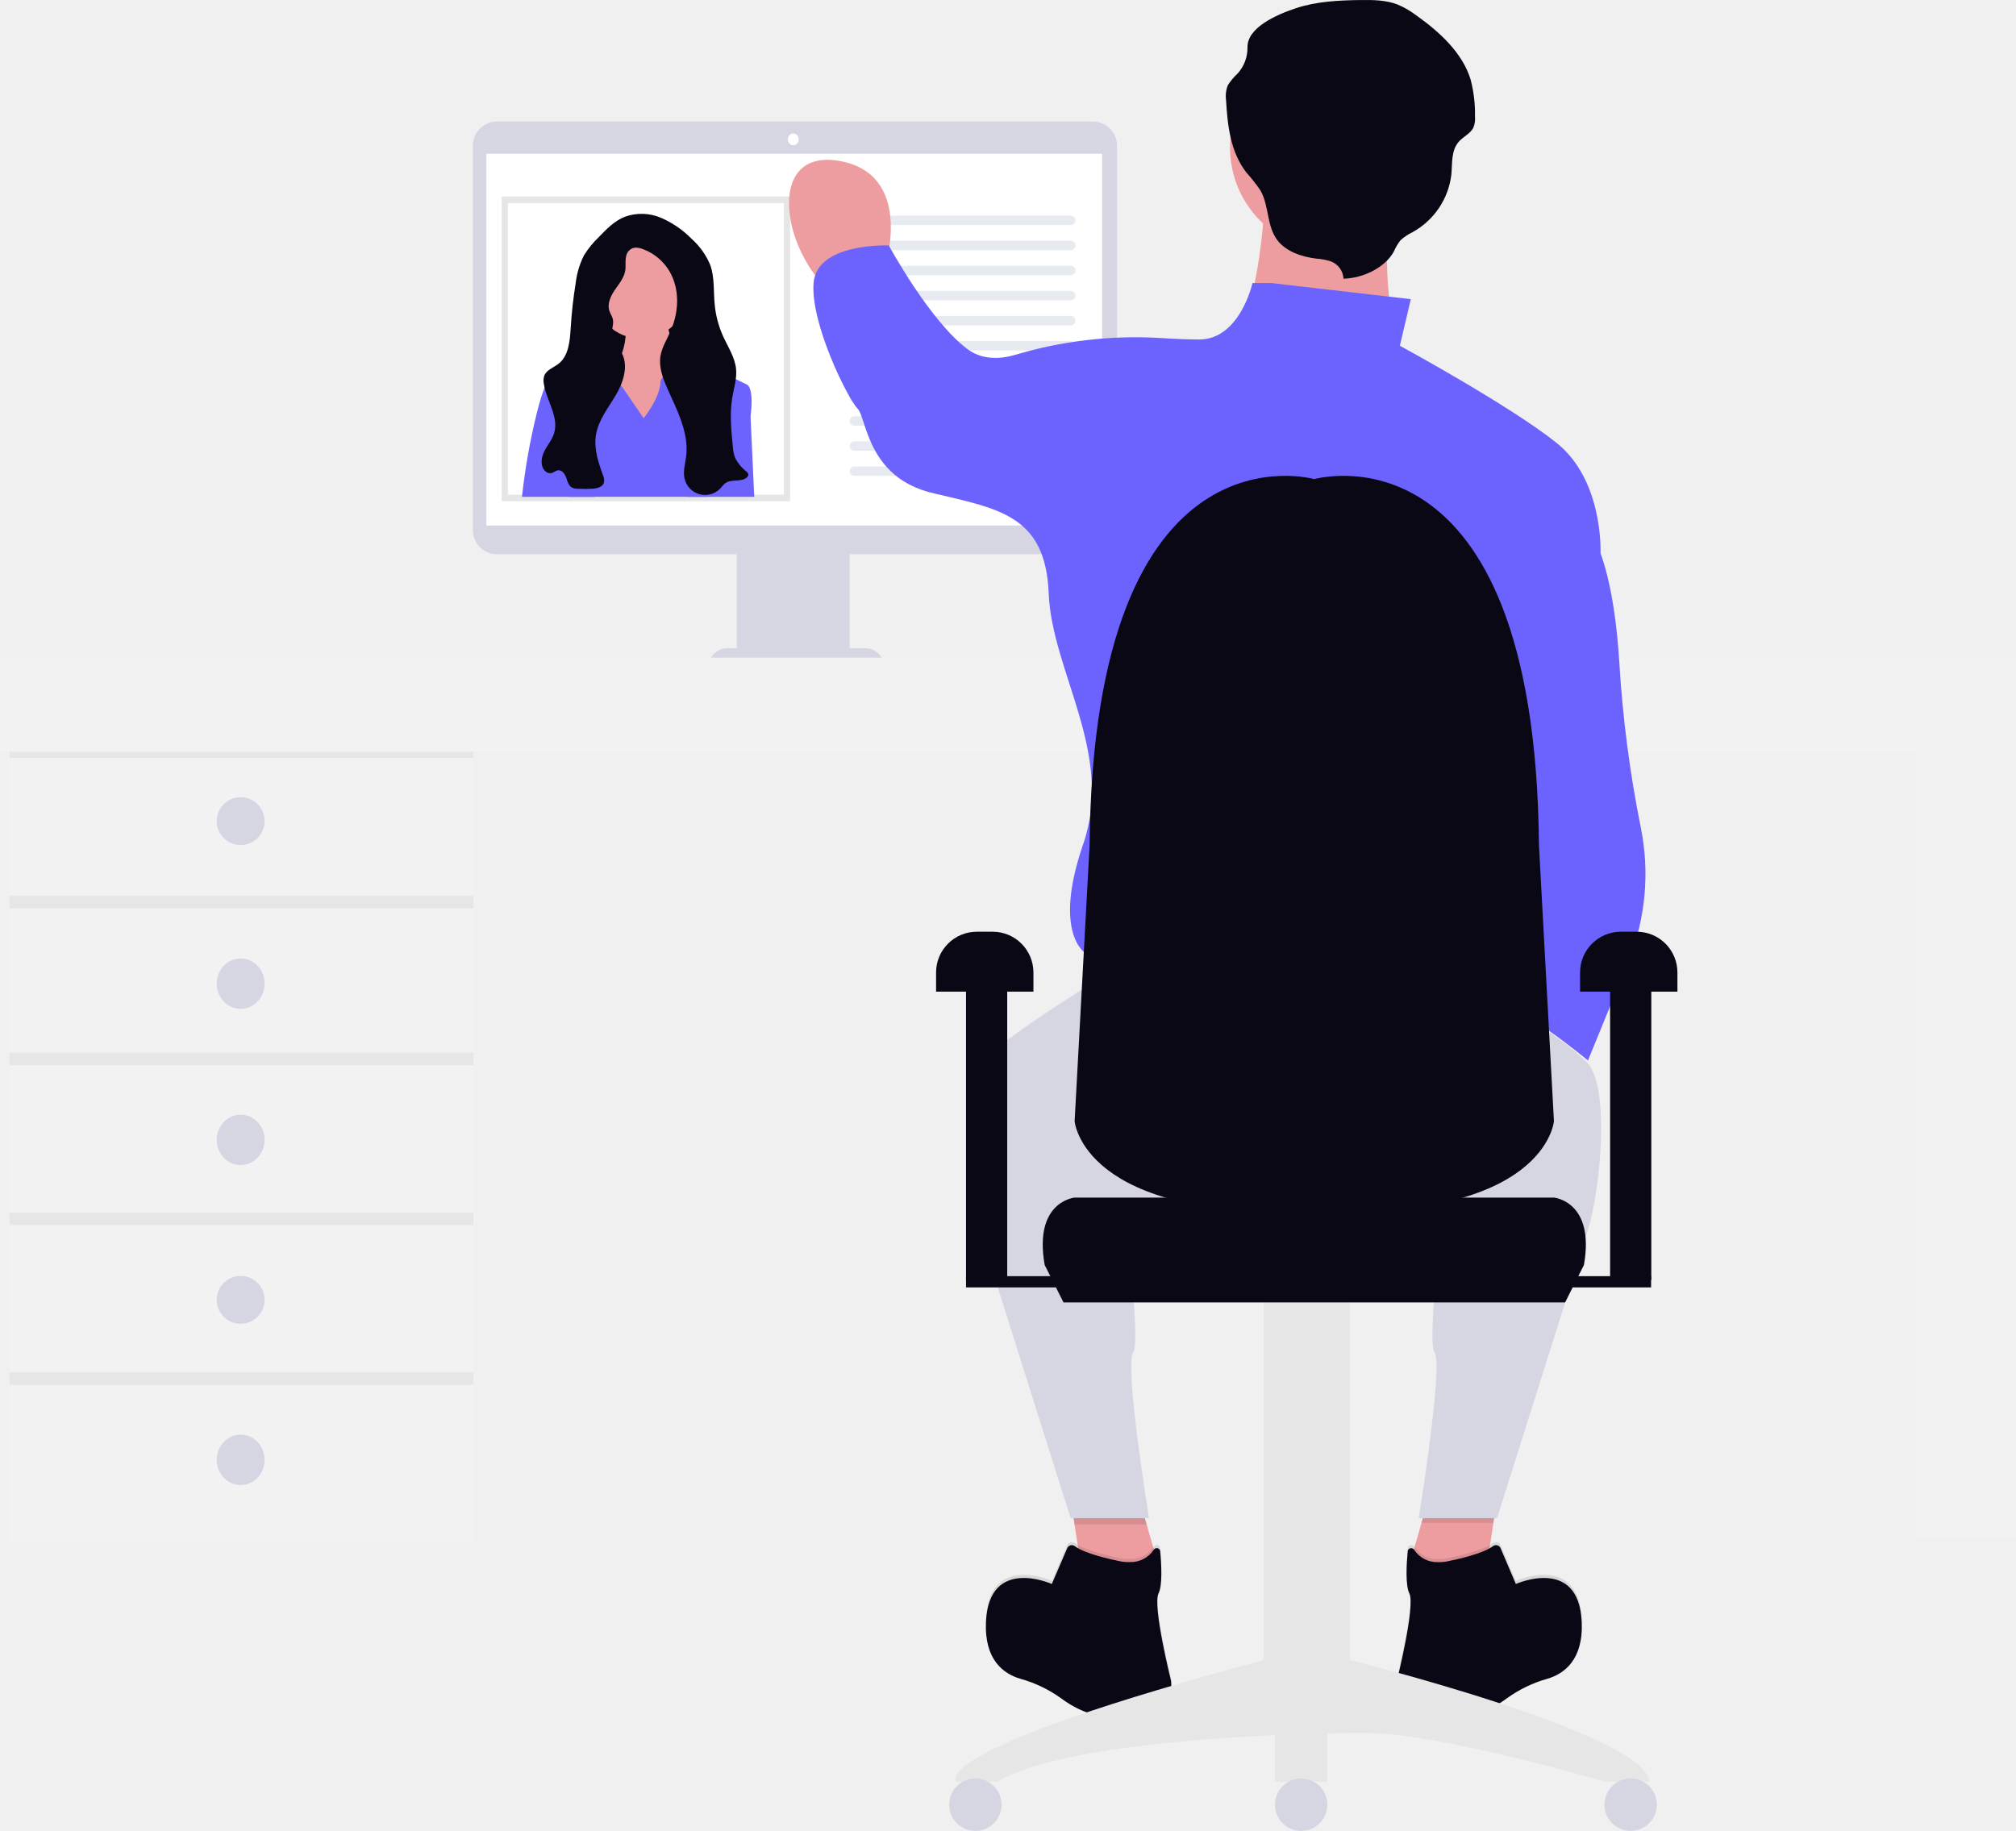
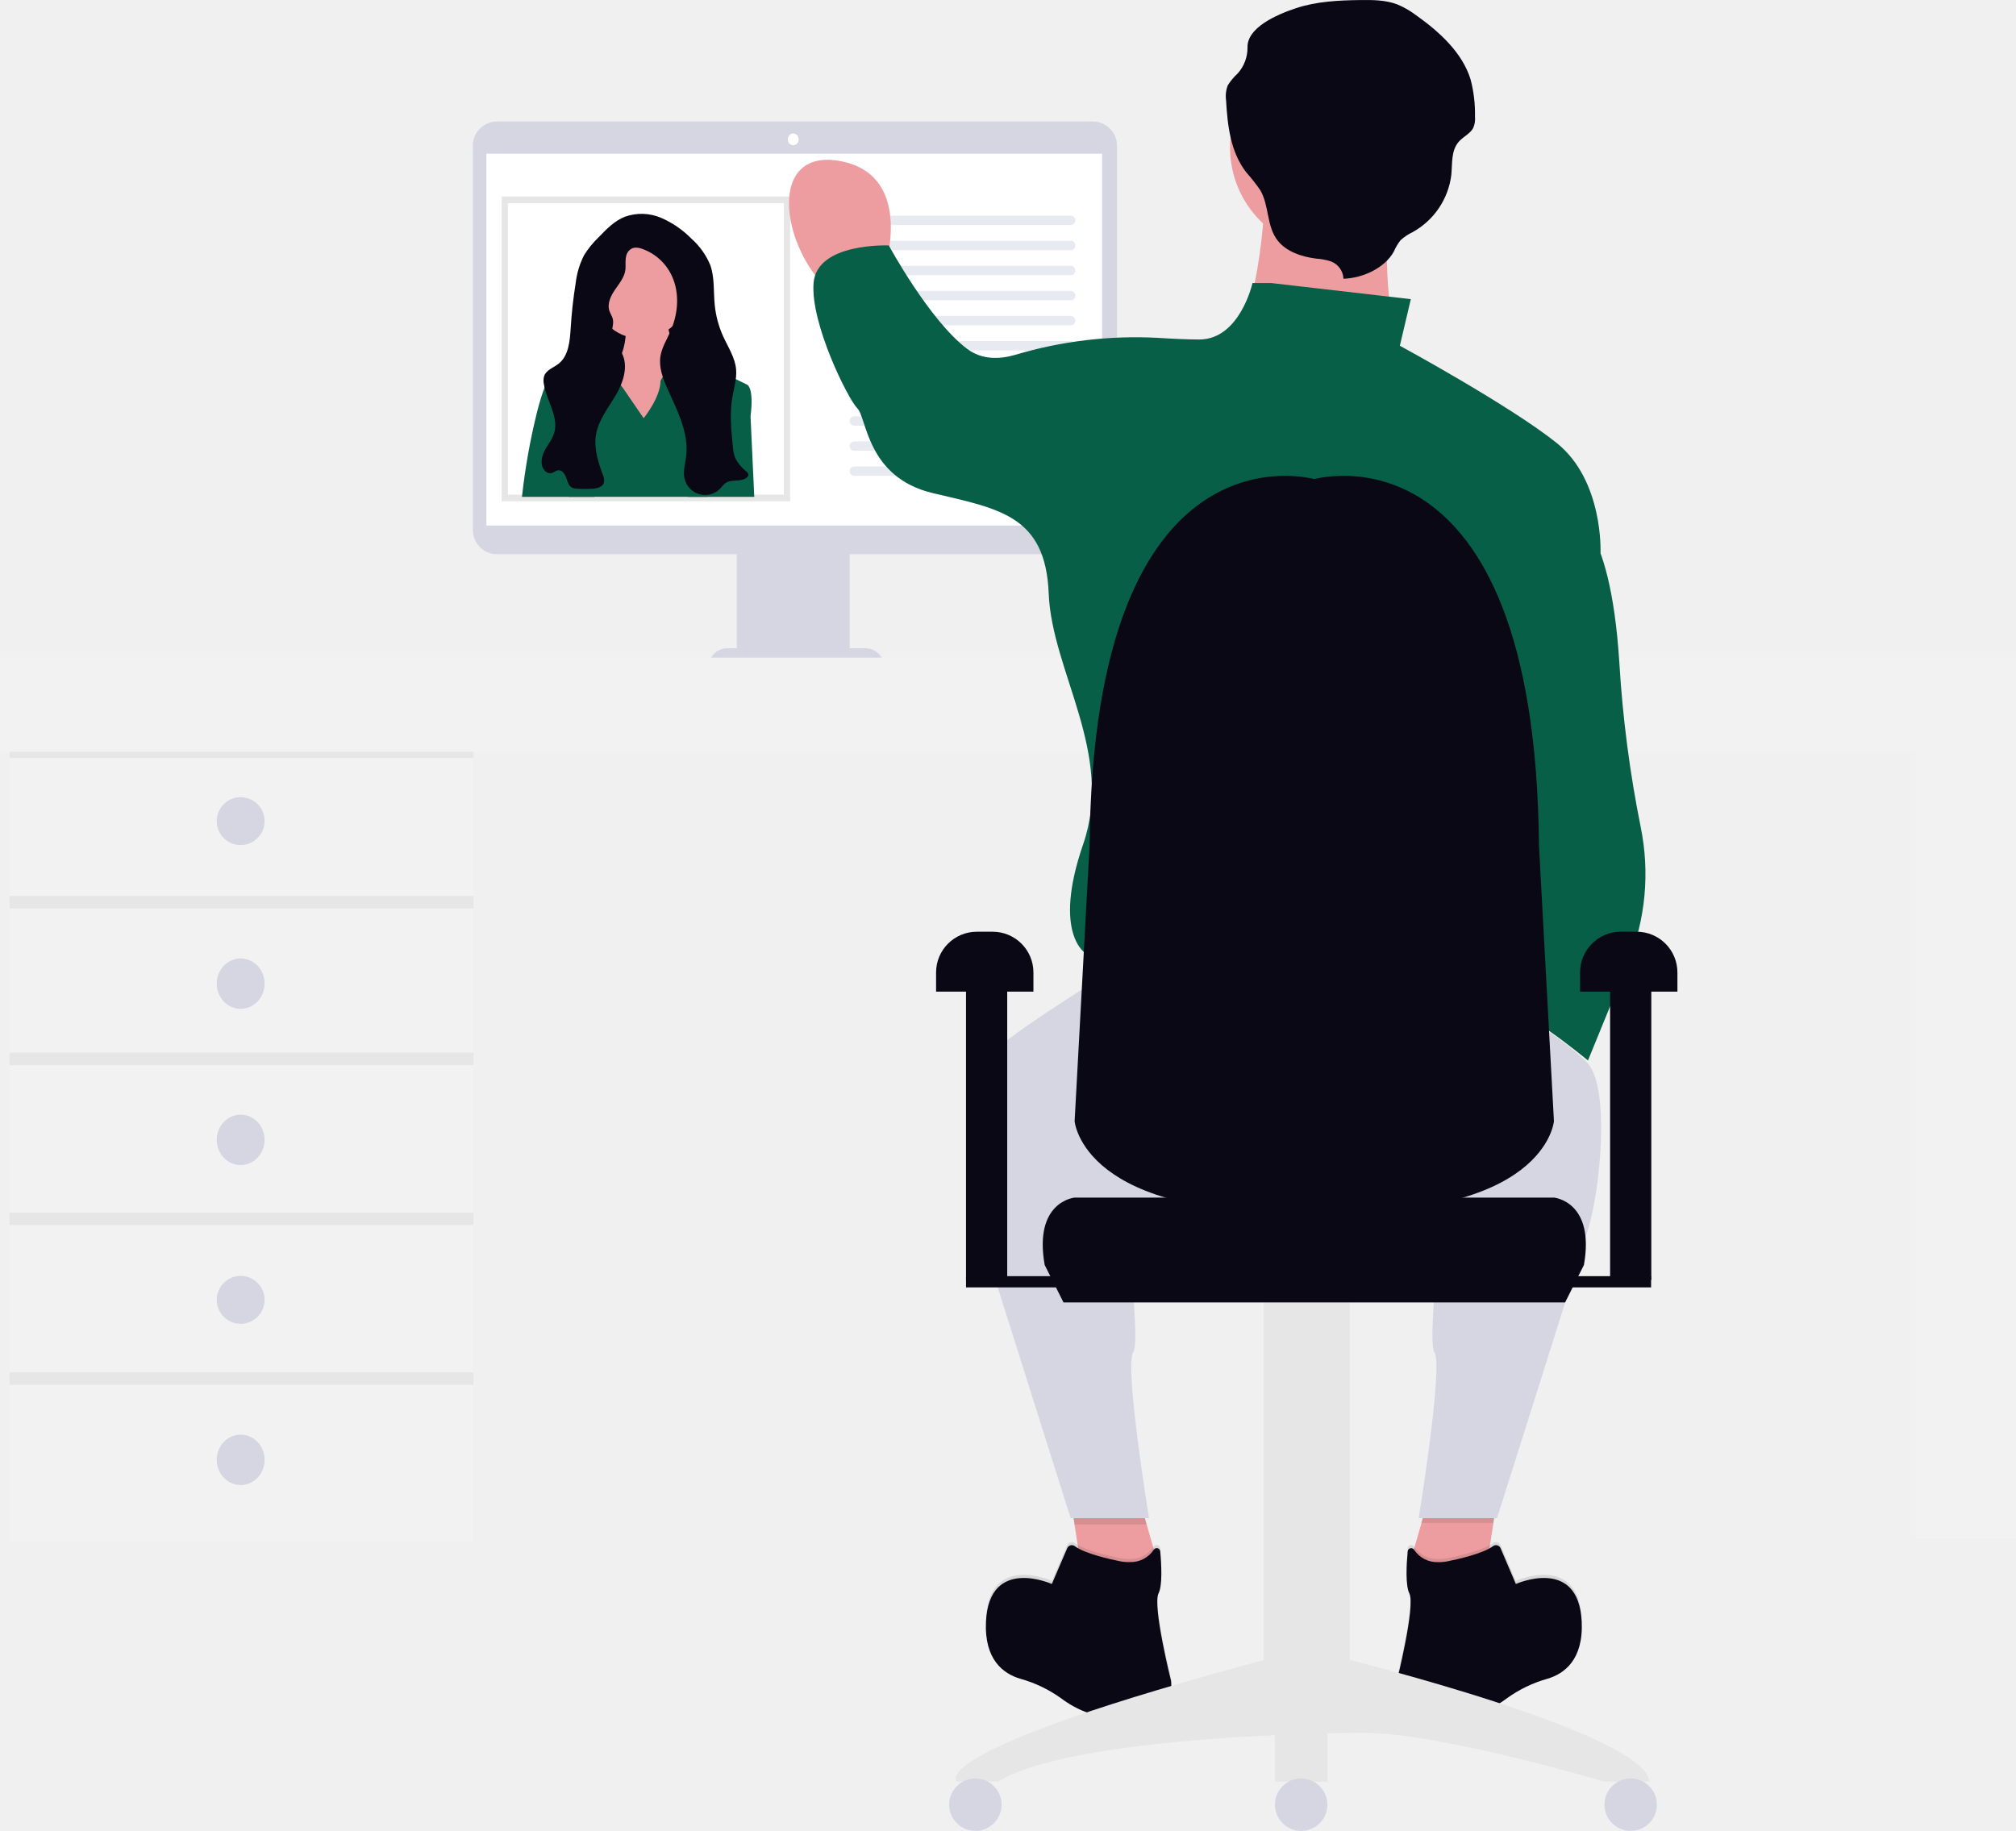
<svg xmlns="http://www.w3.org/2000/svg" width="800" height="726.677" viewBox="0 0 800 726.677" role="img" artist="Katerina Limpitsouni" source="https://undraw.co/">
  <g transform="translate(-626.574 -267.202)">
    <rect width="255.627" height="171.745" rx="9.61" transform="translate(814.208 315.422)" fill="#d6d6e3" />
    <rect width="244.33" height="147.558" transform="translate(819.582 328.225)" fill="#fff" />
    <ellipse cx="2.152" cy="2.327" rx="2.152" ry="2.327" transform="translate(939.196 320.186)" fill="#fff" />
    <rect width="44.79" height="47.278" transform="translate(918.954 480.946)" fill="#d6d6e3" />
    <path d="M463.3,326.95h54.743a7.465,7.465,0,0,1,7.465,7.465H455.84A7.465,7.465,0,0,1,463.3,326.95Z" transform="translate(451.916 197.542)" fill="#d6d6e3" />
    <rect width="184.137" height="63.453" transform="translate(630.307 564.305)" fill="#f2f2f2" />
    <rect width="39.813" height="345.879" transform="translate(1386.761 531.957)" fill="#f2f2f2" />
    <rect width="184.137" height="3.733" transform="translate(630.307 564.305)" fill="#e6e6e6" />
    <rect width="184.137" height="63.453" transform="translate(630.307 625.27)" fill="#f2f2f2" />
    <ellipse cx="9.5" cy="10" rx="9.5" ry="10" transform="translate(712.574 647.61)" fill="#d6d6e3" />
    <circle cx="9.5" cy="9.5" r="9.5" transform="translate(712.574 583.61)" fill="#d6d6e3" />
    <rect width="184.137" height="63.453" transform="translate(630.307 688.722)" fill="#f2f2f2" />
    <ellipse cx="9.5" cy="10" rx="9.5" ry="10" transform="translate(712.574 709.61)" fill="#d6d6e3" />
    <rect width="184.137" height="63.453" transform="translate(630.307 752.175)" fill="#f2f2f2" />
    <circle cx="9.5" cy="9.5" r="9.5" transform="translate(712.574 773.61)" fill="#d6d6e3" />
    <rect width="184.137" height="63.453" transform="translate(630.307 815.628)" fill="#f2f2f2" />
    <ellipse cx="9.5" cy="10" rx="9.5" ry="10" transform="translate(712.574 836.61)" fill="#d6d6e3" />
    <rect width="184.137" height="4.977" transform="translate(630.307 684.99)" fill="#e6e6e6" />
    <rect width="184.137" height="4.977" transform="translate(630.307 622.781)" fill="#e6e6e6" />
    <rect width="184.137" height="4.977" transform="translate(630.307 748.442)" fill="#e6e6e6" />
    <rect width="184.137" height="4.977" transform="translate(630.307 811.895)" fill="#e6e6e6" />
    <rect width="800" height="37.325" transform="translate(626.574 528.225)" fill="#f2f2f2" />
    <rect width="114.463" height="120.97" transform="translate(825.641 345.183)" fill="#e6e6e6" />
    <rect width="109.487" height="115.708" transform="translate(828.129 347.82)" fill="#fff" />
    <rect width="42.364" height="31.963" transform="translate(861.921 381.898)" fill="#090814" />
    <path d="M499.969,301.075l-16.348,23.042-17.157-1.481s-22.3,1.481-7.465-15.614c7.141-8.212,9.481-15.054,9.953-19.907a15.465,15.465,0,0,0-1.058-8.3l18.588-2.227a13.86,13.86,0,0,0-.3,7.751C488.6,293.971,499.969,301.075,499.969,301.075Z" transform="translate(405.809 114.266)" fill="#ed9da0" />
    <circle cx="18.588" cy="18.588" r="18.588" transform="translate(862.282 364.417)" fill="#ed9da0" />
-     <path d="M477.646,315.187s6.694-8.174,6.694-14.868a15.03,15.03,0,0,1,8.921-7.465c6.694-2.227,5.947,0,5.947,0l4.454,17.841-1.481,31.963.747,3.732H447.91l3.732-14.868-.747-12.641,2.974-19.322,8.921-5.2,6.694,8.921Z" transform="translate(404.344 117.996)" fill="#6c63ff" />
-     <path d="M470.138,292.09,447.1,295.822s-3.733-.746-8.174,17.095A253.813,253.813,0,0,0,433,346.348h28.74s1.729-29.736,6.221-31.963l6.221-9.617s-9.953-.784-8.485-5.984S470.138,292.09,470.138,292.09Z" transform="translate(400.704 118.051)" fill="#6c63ff" />
-     <path d="M485,290.3l24.523,11.894s2.974.746,1.48,12.641l1.481,31.963H486.057a95.31,95.31,0,0,0,1.12-30.47A203.68,203.68,0,0,1,485,290.3Z" transform="translate(413.401 117.614)" fill="#6c63ff" />
+     <path d="M477.646,315.187s6.694-8.174,6.694-14.868a15.03,15.03,0,0,1,8.921-7.465c6.694-2.227,5.947,0,5.947,0l4.454,17.841-1.481,31.963.747,3.732H447.91l3.732-14.868-.747-12.641,2.974-19.322,8.921-5.2,6.694,8.921Z" transform="translate(404.344 117.996)" fill="#065f46" />
+     <path d="M470.138,292.09,447.1,295.822s-3.733-.746-8.174,17.095A253.813,253.813,0,0,0,433,346.348h28.74s1.729-29.736,6.221-31.963l6.221-9.617s-9.953-.784-8.485-5.984S470.138,292.09,470.138,292.09Z" transform="translate(400.704 118.051)" fill="#065f46" />
+     <path d="M485,290.3l24.523,11.894s2.974.746,1.48,12.641l1.481,31.963H486.057a95.31,95.31,0,0,0,1.12-30.47A203.68,203.68,0,0,1,485,290.3Z" transform="translate(413.401 117.614)" fill="#065f46" />
    <path d="M472.527,267.492c-.323,3.011-2.389,5.487-4.106,7.988s-3.21,5.586-2.252,8.46c.373,1.12,1.107,2.115,1.369,3.272.448,1.991-.56,4.044-.386,6.072.236,2.787,2.6,4.852,3.907,7.316,2.762,5.213.647,11.67-2.339,16.746s-6.893,9.891-7.876,15.7c-.908,5.375.834,10.812,2.712,15.925a4.977,4.977,0,0,1,.423,3.2c-.572,1.717-2.725,2.227-4.541,2.351a47.88,47.88,0,0,1-5.96,0,4.976,4.976,0,0,1-2.177-.46c-1.369-.746-1.779-2.488-2.289-3.932s-1.63-3.086-3.185-2.924c-1.02.112-1.816.983-2.824,1.157a2.912,2.912,0,0,1-2.488-1.02c-1.854-2-1.406-5.238-.187-7.677s3.086-4.566,3.894-7.166c2-6.47-3.011-12.877-4.068-19.571a6.32,6.32,0,0,1,.174-3.285c.908-2.314,3.658-3.173,5.624-4.69,4.019-3.123,4.516-8.908,4.84-13.984a182.45,182.45,0,0,1,2.015-18.215,32.883,32.883,0,0,1,3.285-10.886,36.841,36.841,0,0,1,5.848-7.2c3.061-3.185,6.221-6.445,10.352-8.087a19.658,19.658,0,0,1,14.358.411,38.009,38.009,0,0,1,12.056,8.274A28.541,28.541,0,0,1,506.17,265.7c1.829,5.039,1.244,10.588,1.8,15.925a39.553,39.553,0,0,0,3.347,12.442c1.953,4.28,4.7,8.373,5.126,13.064.336,3.732-.883,7.465-1.505,11.135-1.095,6.432-.435,13.014.211,19.5a15.69,15.69,0,0,0,.946,4.616,16.413,16.413,0,0,0,4.429,5.313,1.9,1.9,0,0,1,.784,1.244,1.506,1.506,0,0,1-.585,1.095c-2.252,2-6.146.523-8.585,2.3a13.8,13.8,0,0,0-1.854,1.966,8.361,8.361,0,0,1-14.32-3.882c-.635-2.911.311-5.9.672-8.858,1.12-9.344-3.658-18.227-7.465-26.824-1.792-4.019-3.422-8.373-2.762-12.728.535-3.5,2.488-6.569,3.919-9.8,2.874-6.457,3.733-14.022,1.244-20.653A20.467,20.467,0,0,0,481.05,260.09c-1.767-.8-4.28-1.891-6.134-.821C471.843,261.072,472.776,264.718,472.527,267.492Z" transform="translate(402.234 106.655)" fill="#090814" />
    <path d="M1.866,0H87.714a1.866,1.866,0,0,1,0,3.733H1.866A1.866,1.866,0,0,1,1.866,0Z" transform="translate(963.744 352.797)" fill="#e8eaf1" />
    <path d="M1.866,0H87.714a1.866,1.866,0,0,1,0,3.733H1.866A1.866,1.866,0,0,1,1.866,0Z" transform="translate(963.744 362.75)" fill="#e8eaf1" />
    <path d="M1.866,0H87.714a1.866,1.866,0,0,1,0,3.733H1.866A1.866,1.866,0,0,1,1.866,0Z" transform="translate(963.744 372.704)" fill="#e8eaf1" />
    <path d="M1.866,0H87.714a1.866,1.866,0,0,1,0,3.733H1.866A1.866,1.866,0,0,1,1.866,0Z" transform="translate(963.744 382.657)" fill="#e8eaf1" />
    <path d="M1.866,0H87.714a1.866,1.866,0,0,1,0,3.733H1.866A1.866,1.866,0,0,1,1.866,0Z" transform="translate(963.744 392.61)" fill="#e8eaf1" />
    <path d="M1.866,0H87.714a1.866,1.866,0,0,1,0,3.733H1.866A1.866,1.866,0,0,1,1.866,0Z" transform="translate(963.744 402.564)" fill="#e8eaf1" />
    <rect width="89.58" height="3.733" transform="translate(963.744 412.517)" fill="#e8eaf1" />
    <rect width="89.58" height="3.733" transform="translate(963.744 422.47)" fill="#e8eaf1" />
    <path d="M1.866,0H87.714a1.866,1.866,0,0,1,0,3.733H1.866A1.866,1.866,0,0,1,1.866,0Z" transform="translate(963.744 432.424)" fill="#e8eaf1" />
    <path d="M1.866,0H87.714a1.866,1.866,0,0,1,0,3.733H1.866A1.866,1.866,0,0,1,1.866,0Z" transform="translate(963.744 442.377)" fill="#e8eaf1" />
    <path d="M1.866,0H87.714a1.866,1.866,0,0,1,0,3.733H1.866A1.866,1.866,0,0,1,1.866,0Z" transform="translate(963.744 452.33)" fill="#e8eaf1" />
    <path d="M750.837,655.934l-4.977,32.348L716,682.062s6.221-21.151,7.465-26.128,1.244,0,1.244,0Z" transform="translate(469.803 206.35)" fill="#ed9da0" />
    <path d="M642.837,682.062l-29.86,6.221-3.446-22.4L608,655.934h26.128s0-4.977,1.244,0c.448,1.792,1.543,5.7,2.774,9.953C640.348,673.427,642.837,682.062,642.837,682.062Z" transform="translate(443.433 206.35)" fill="#ed9da0" />
    <path d="M638.166,665.887H609.55l-1.53-9.953h26.128s0-4.977,1.244,0C635.84,657.726,636.934,661.632,638.166,665.887Z" transform="translate(443.438 206.35)" opacity="0.1" />
    <path d="M719.79,665.387h28.616l1.53-9.953H723.784s0-4.977-1.244,0C722.117,657.226,721.022,661.132,719.79,665.387Z" transform="translate(470.729 206.228)" opacity="0.1" />
-     <path d="M774.325,340.5s16.174,1.244,19.907,59.72a475.512,475.512,0,0,0,8.473,65.319,92.742,92.742,0,0,1-4.977,53.7L781.79,558.229s-29.86-24.883-39.813-23.639c0,0,17.418-23.639,16.174-37.325S737,385.29,737,385.29Z" transform="translate(474.931 129.871)" fill="#6c63ff" />
+     <path d="M774.325,340.5s16.174,1.244,19.907,59.72a475.512,475.512,0,0,0,8.473,65.319,92.742,92.742,0,0,1-4.977,53.7L781.79,558.229s-29.86-24.883-39.813-23.639c0,0,17.418-23.639,16.174-37.325S737,385.29,737,385.29Z" transform="translate(474.931 129.871)" fill="#065f46" />
    <path d="M627.3,489.5s-38.569,23.639-47.278,33.592-4.977,49.767,0,65.941S616.106,703.5,616.106,703.5h31.1s-9.953-60.964-6.221-65.941-7.465-93.313-7.465-93.313Z" transform="translate(435.327 166.252)" fill="#d6d6e3" />
    <path d="M738.907,489.5s38.569,23.639,47.278,33.592,4.977,49.767,0,65.941S750.1,703.5,750.1,703.5H719s9.953-60.964,6.221-65.941,7.465-93.313,7.465-93.313Z" transform="translate(470.536 166.252)" fill="#d6d6e3" />
    <path d="M673.829,238.236s0,48.523-17.418,73.406,79.627,3.732,79.627,3.732a25.842,25.842,0,0,1-9.331-13.064c-5.126-18.252-7.067-50.4.622-64.075C738.526,218.33,673.829,238.236,673.829,238.236Z" transform="translate(454.743 102.741)" fill="#ed9da0" />
    <path d="M743.785,587.238c-44.5,1.966-118.532,10.252-129.754-2.041-18.1-19.819-11.683-37.661-2.339-48.523,3.658-4.267,6.943-11.409,9.6-18.538.9-2.414,1.729-4.815,2.488-7.1,2.874-8.871,12.442-14.992,23.266-14.992h89.866c10.887,0,20.467,6.221,23.291,15.092a39.922,39.922,0,0,0,5.723,11.633,28.169,28.169,0,0,0,4.591,4.977c4.529,3.845,7.465,12.131,9.369,21.25C783.909,568.3,766.889,586.217,743.785,587.238Z" transform="translate(442.093 167.849)" fill="#d6d6e3" />
    <path d="M634.222,675.516c-3.894-.784-14.059-3.023-18-6.022a1.978,1.978,0,0,0-2.986.834l-6.1,14.2s-24.883-11.2-26.128,14.93c-.722,15.241,7.017,20.74,13.6,22.681a51.182,51.182,0,0,1,16.261,7.8c5.984,4.454,15.1,9.02,25.456,6.557a24.266,24.266,0,0,1,6.383-.622c4.641.149,12.641-1.244,11.757-12.8,0,0-7.465-29.86-4.977-34.837,1.568-3.135,1.157-11.2.647-16.747a1.381,1.381,0,0,0-2.488-.635,10.949,10.949,0,0,1-9.593,4.977A17.42,17.42,0,0,1,634.222,675.516Z" transform="translate(436.832 210.108)" opacity="0.1" />
    <path d="M634.222,676.516c-3.894-.784-14.059-3.023-18-6.022a1.978,1.978,0,0,0-2.986.834l-6.1,14.2s-24.883-11.2-26.128,14.93c-.722,15.241,7.017,20.74,13.6,22.681a51.183,51.183,0,0,1,16.261,7.8c5.984,4.454,15.1,9.02,25.456,6.557a24.268,24.268,0,0,1,6.383-.622c4.641.149,12.641-1.244,11.757-12.8,0,0-7.465-29.86-4.977-34.837,1.568-3.135,1.157-11.2.647-16.747a1.381,1.381,0,0,0-2.488-.634,10.948,10.948,0,0,1-9.593,4.977,17.409,17.409,0,0,1-3.832-.311Z" transform="translate(436.832 210.353)" fill="#090814" />
    <path d="M732.236,675.516c3.894-.784,14.059-3.023,18-6.022a1.978,1.978,0,0,1,2.986.834l6.059,14.2s24.883-11.2,26.128,14.93c.722,15.241-7.017,20.74-13.6,22.681a51.183,51.183,0,0,0-16.174,7.826c-5.984,4.454-15.1,9.02-25.456,6.557a24.257,24.257,0,0,0-6.383-.622c-4.641.149-12.641-1.244-11.757-12.8,0,0,7.465-29.86,4.977-34.837-1.568-3.135-1.157-11.2-.647-16.747a1.381,1.381,0,0,1,2.488-.635,10.949,10.949,0,0,0,9.593,4.977A17.417,17.417,0,0,0,732.236,675.516Z" transform="translate(468.821 210.108)" opacity="0.1" />
    <path d="M732.236,676.516c3.894-.784,14.059-3.023,18-6.022a1.978,1.978,0,0,1,2.986.834l6.059,14.2s24.883-11.2,26.128,14.93c.722,15.241-7.017,20.74-13.6,22.681a51.183,51.183,0,0,0-16.174,7.826c-5.984,4.454-15.1,9.02-25.456,6.557a24.267,24.267,0,0,0-6.383-.622c-4.641.149-12.641-1.244-11.757-12.8,0,0,7.465-29.86,4.977-34.837-1.568-3.135-1.157-11.2-.647-16.747a1.381,1.381,0,0,1,2.488-.635,10.949,10.949,0,0,0,9.593,4.977,17.413,17.413,0,0,0,3.782-.336Z" transform="translate(468.821 210.353)" fill="#090814" />
    <path d="M556.528,269.635s11.2-36.081-18.663-41.058-22.4,38.569,0,54.743S556.528,269.635,556.528,269.635Z" transform="translate(421.5 102.447)" fill="#ed9da0" />
-     <path d="M707.663,270.434H700.2s-4.977,22.4-21.151,22.4c-4.317,0-10.215-.261-16.56-.659a166.618,166.618,0,0,0-56.46,6.756c-6.308,1.829-13.238,1.991-19.048-2.364-14.93-11.2-31.1-41.058-31.1-41.058s-28.616-1.244-29.86,14.93S539.7,316.469,543.433,320.2s3.732,27.372,29.86,33.593,44.79,8.709,46.034,39.813,26.128,63.453,13.686,99.533,1.244,43.546,1.244,43.546,116.952,64.7,151.789,7.465c0,0-13.686-38.569,0-57.232s7.465-64.7,7.465-64.7l44.79-44.79s1.244-28.616-17.418-43.546-62.208-38.569-62.208-38.569l4.355-18.488Z" transform="translate(423.397 109.112)" fill="#6c63ff" />
+     <path d="M707.663,270.434H700.2s-4.977,22.4-21.151,22.4c-4.317,0-10.215-.261-16.56-.659a166.618,166.618,0,0,0-56.46,6.756c-6.308,1.829-13.238,1.991-19.048-2.364-14.93-11.2-31.1-41.058-31.1-41.058s-28.616-1.244-29.86,14.93S539.7,316.469,543.433,320.2s3.732,27.372,29.86,33.593,44.79,8.709,46.034,39.813,26.128,63.453,13.686,99.533,1.244,43.546,1.244,43.546,116.952,64.7,151.789,7.465c0,0-13.686-38.569,0-57.232s7.465-64.7,7.465-64.7l44.79-44.79s1.244-28.616-17.418-43.546-62.208-38.569-62.208-38.569l4.355-18.488Z" transform="translate(423.397 109.112)" fill="#065f46" />
    <rect width="20.802" height="23.776" transform="translate(1132.503 950.544)" fill="#e6e6e6" />
    <rect width="34.177" height="145.63" transform="translate(1128.036 784.125)" fill="#e6e6e6" />
    <path d="M702.574,632.994c92.068,3.592,95.1-35.882,95.1-35.882l-5.947-109.455c-1.48-170.469-89.157-145.35-89.157-145.35s-87.677-25.063-89.157,145.35L607.47,597.112S610.444,636.586,702.574,632.994Z" transform="translate(445.543 115.058)" fill="#090814" />
    <path d="M571.73,755.173s-14.868-11.882,124.865-49.033h28.23s120.323,29.686,121.8,49.033H828.8s-65.381-19.347-95.1-19.347-118.88,2.974-145.568,19.322Z" transform="translate(434.465 219.148)" fill="#e6e6e6" />
    <g transform="translate(998.033 637.001)">
      <rect width="16.348" height="120.361" transform="translate(11.882 17.842)" fill="#090814" />
      <rect width="38.631" height="4.454" transform="translate(11.882 136.71)" fill="#090814" />
      <path d="M542.774,419.77h6.283a16.174,16.174,0,0,1,16.174,16.174v7.6H526.6v-7.6a16.174,16.174,0,0,1,16.174-16.174Z" transform="translate(-526.6 -419.77)" fill="#090814" />
    </g>
    <g transform="translate(1238.755 637.001)">
      <rect width="16.348" height="120.361" transform="translate(26.75 17.842)" fill="#090814" />
      <rect width="43.017" height="4.454" transform="translate(0 136.71)" fill="#090814" />
      <path d="M748.174,419.77h6.283a16.174,16.174,0,0,1,16.174,16.174v7.6H732v-7.6a16.174,16.174,0,0,1,16.174-16.174Z" transform="translate(-717.17 -419.77)" fill="#090814" />
    </g>
    <circle cx="10.401" cy="10.401" r="10.401" transform="translate(1003.222 973.077)" fill="#d6d6e3" />
    <circle cx="10.401" cy="10.401" r="10.401" transform="translate(1132.503 973.077)" fill="#d6d6e3" />
    <circle cx="10.401" cy="10.401" r="10.401" transform="translate(1263.265 973.077)" fill="#d6d6e3" />
    <path d="M705.058,603.235h99.533l7.465-14.855c4.454-25.257-11.882-26.75-11.882-26.75H609.953s-16.348,1.481-11.882,26.75l7.465,14.855Z" transform="translate(443.06 180.891)" fill="#090814" />
    <ellipse cx="41.222" cy="41.222" rx="41.222" ry="41.222" transform="translate(1114.683 284.532)" fill="#ed9da0" />
    <path d="M892.718,382.167a7.71,7.71,0,0,0-4.939-6.855,23.216,23.216,0,0,0-5.869-1.12c-5.855-.728-11.869-2.8-15.273-7.121-4.537-5.749-3.3-13.791-6.933-20.033A69.845,69.845,0,0,0,854.165,340c-6.339-8.205-7.466-18.683-8.04-28.643a11.915,11.915,0,0,1,.7-5.99,23.166,23.166,0,0,1,3.918-4.673,15.208,15.208,0,0,0,3.886-10.359c-.185-7.719,11.236-12.905,19.338-15.572s16.872-3.091,25.5-3.2c4.958-.065,10.074-.008,14.631,1.741a33.933,33.933,0,0,1,7.336,4.219c9.55,6.756,18.515,15.061,21.724,25.571a53.526,53.526,0,0,1,1.741,14.685,9.319,9.319,0,0,1-.68,4.52c-1.146,2.227-3.849,3.432-5.594,5.32-3.263,3.527-2.676,8.631-3.1,13.195a30.17,30.17,0,0,1-15.363,22.859,19.628,19.628,0,0,0-4.8,3.209,20.213,20.213,0,0,0-2.649,4.471C909.27,377.725,900.614,381.942,892.718,382.167Z" transform="translate(266.986 -4.343)" fill="#090814" />
  </g>
</svg>
